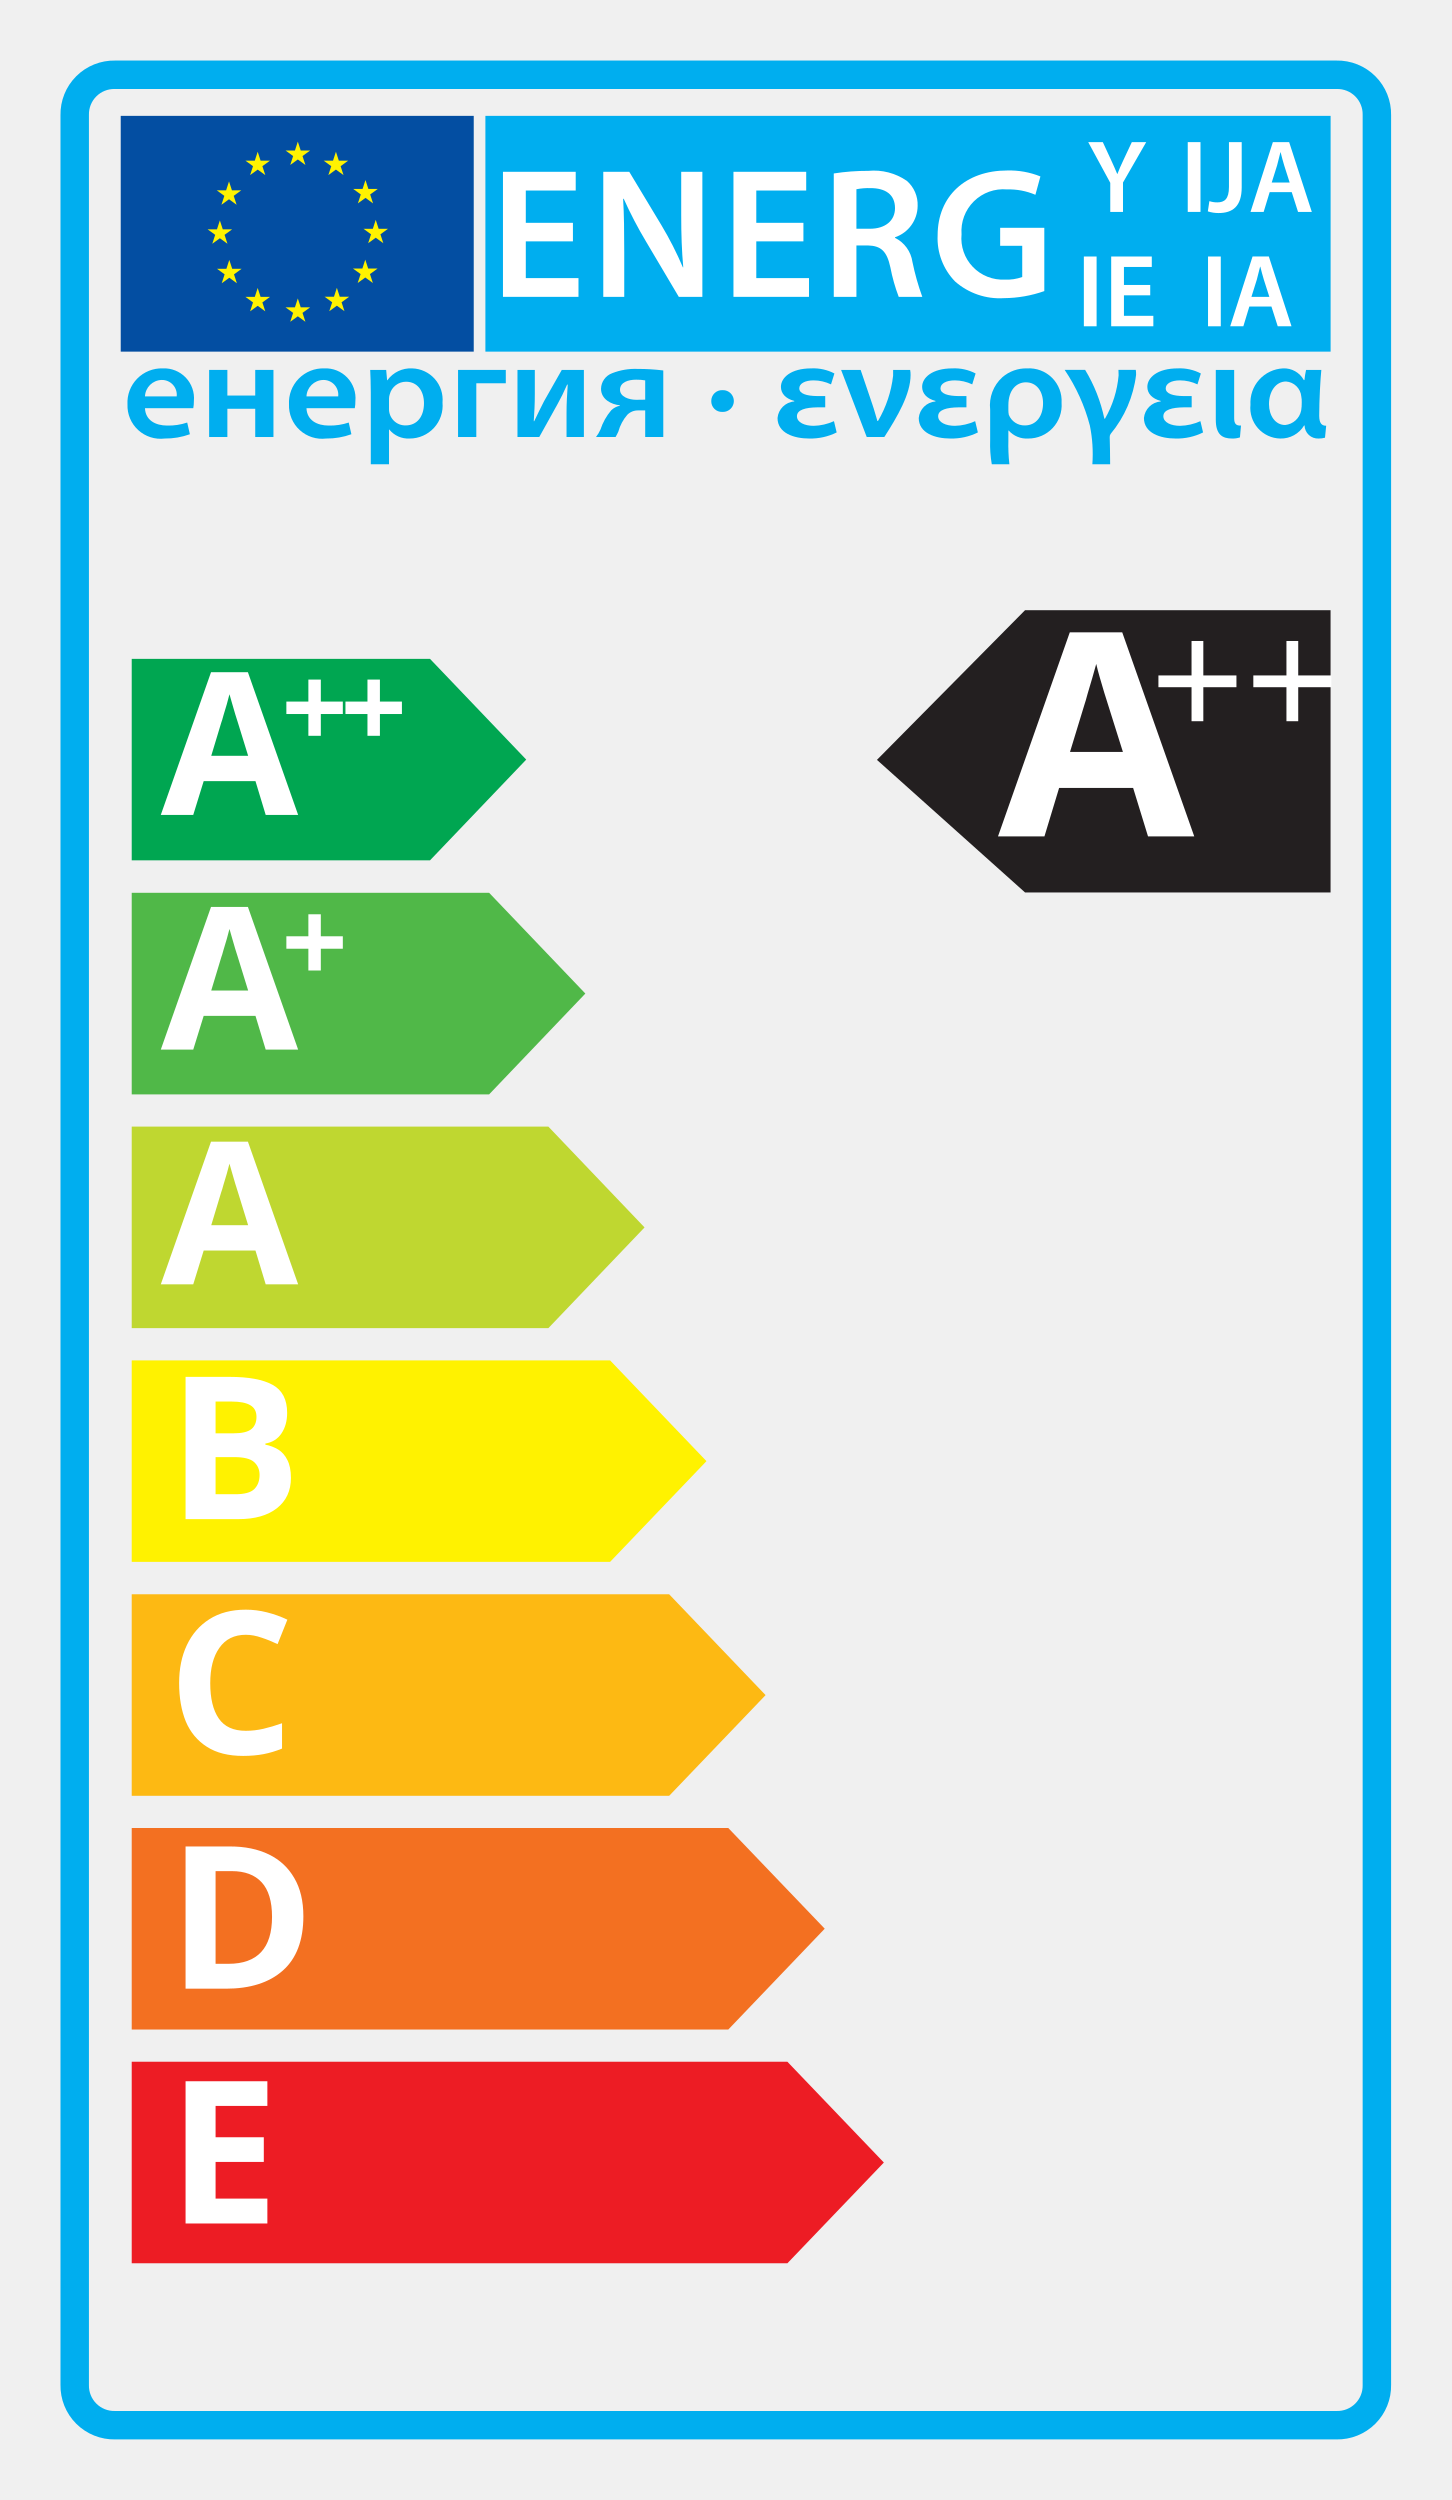
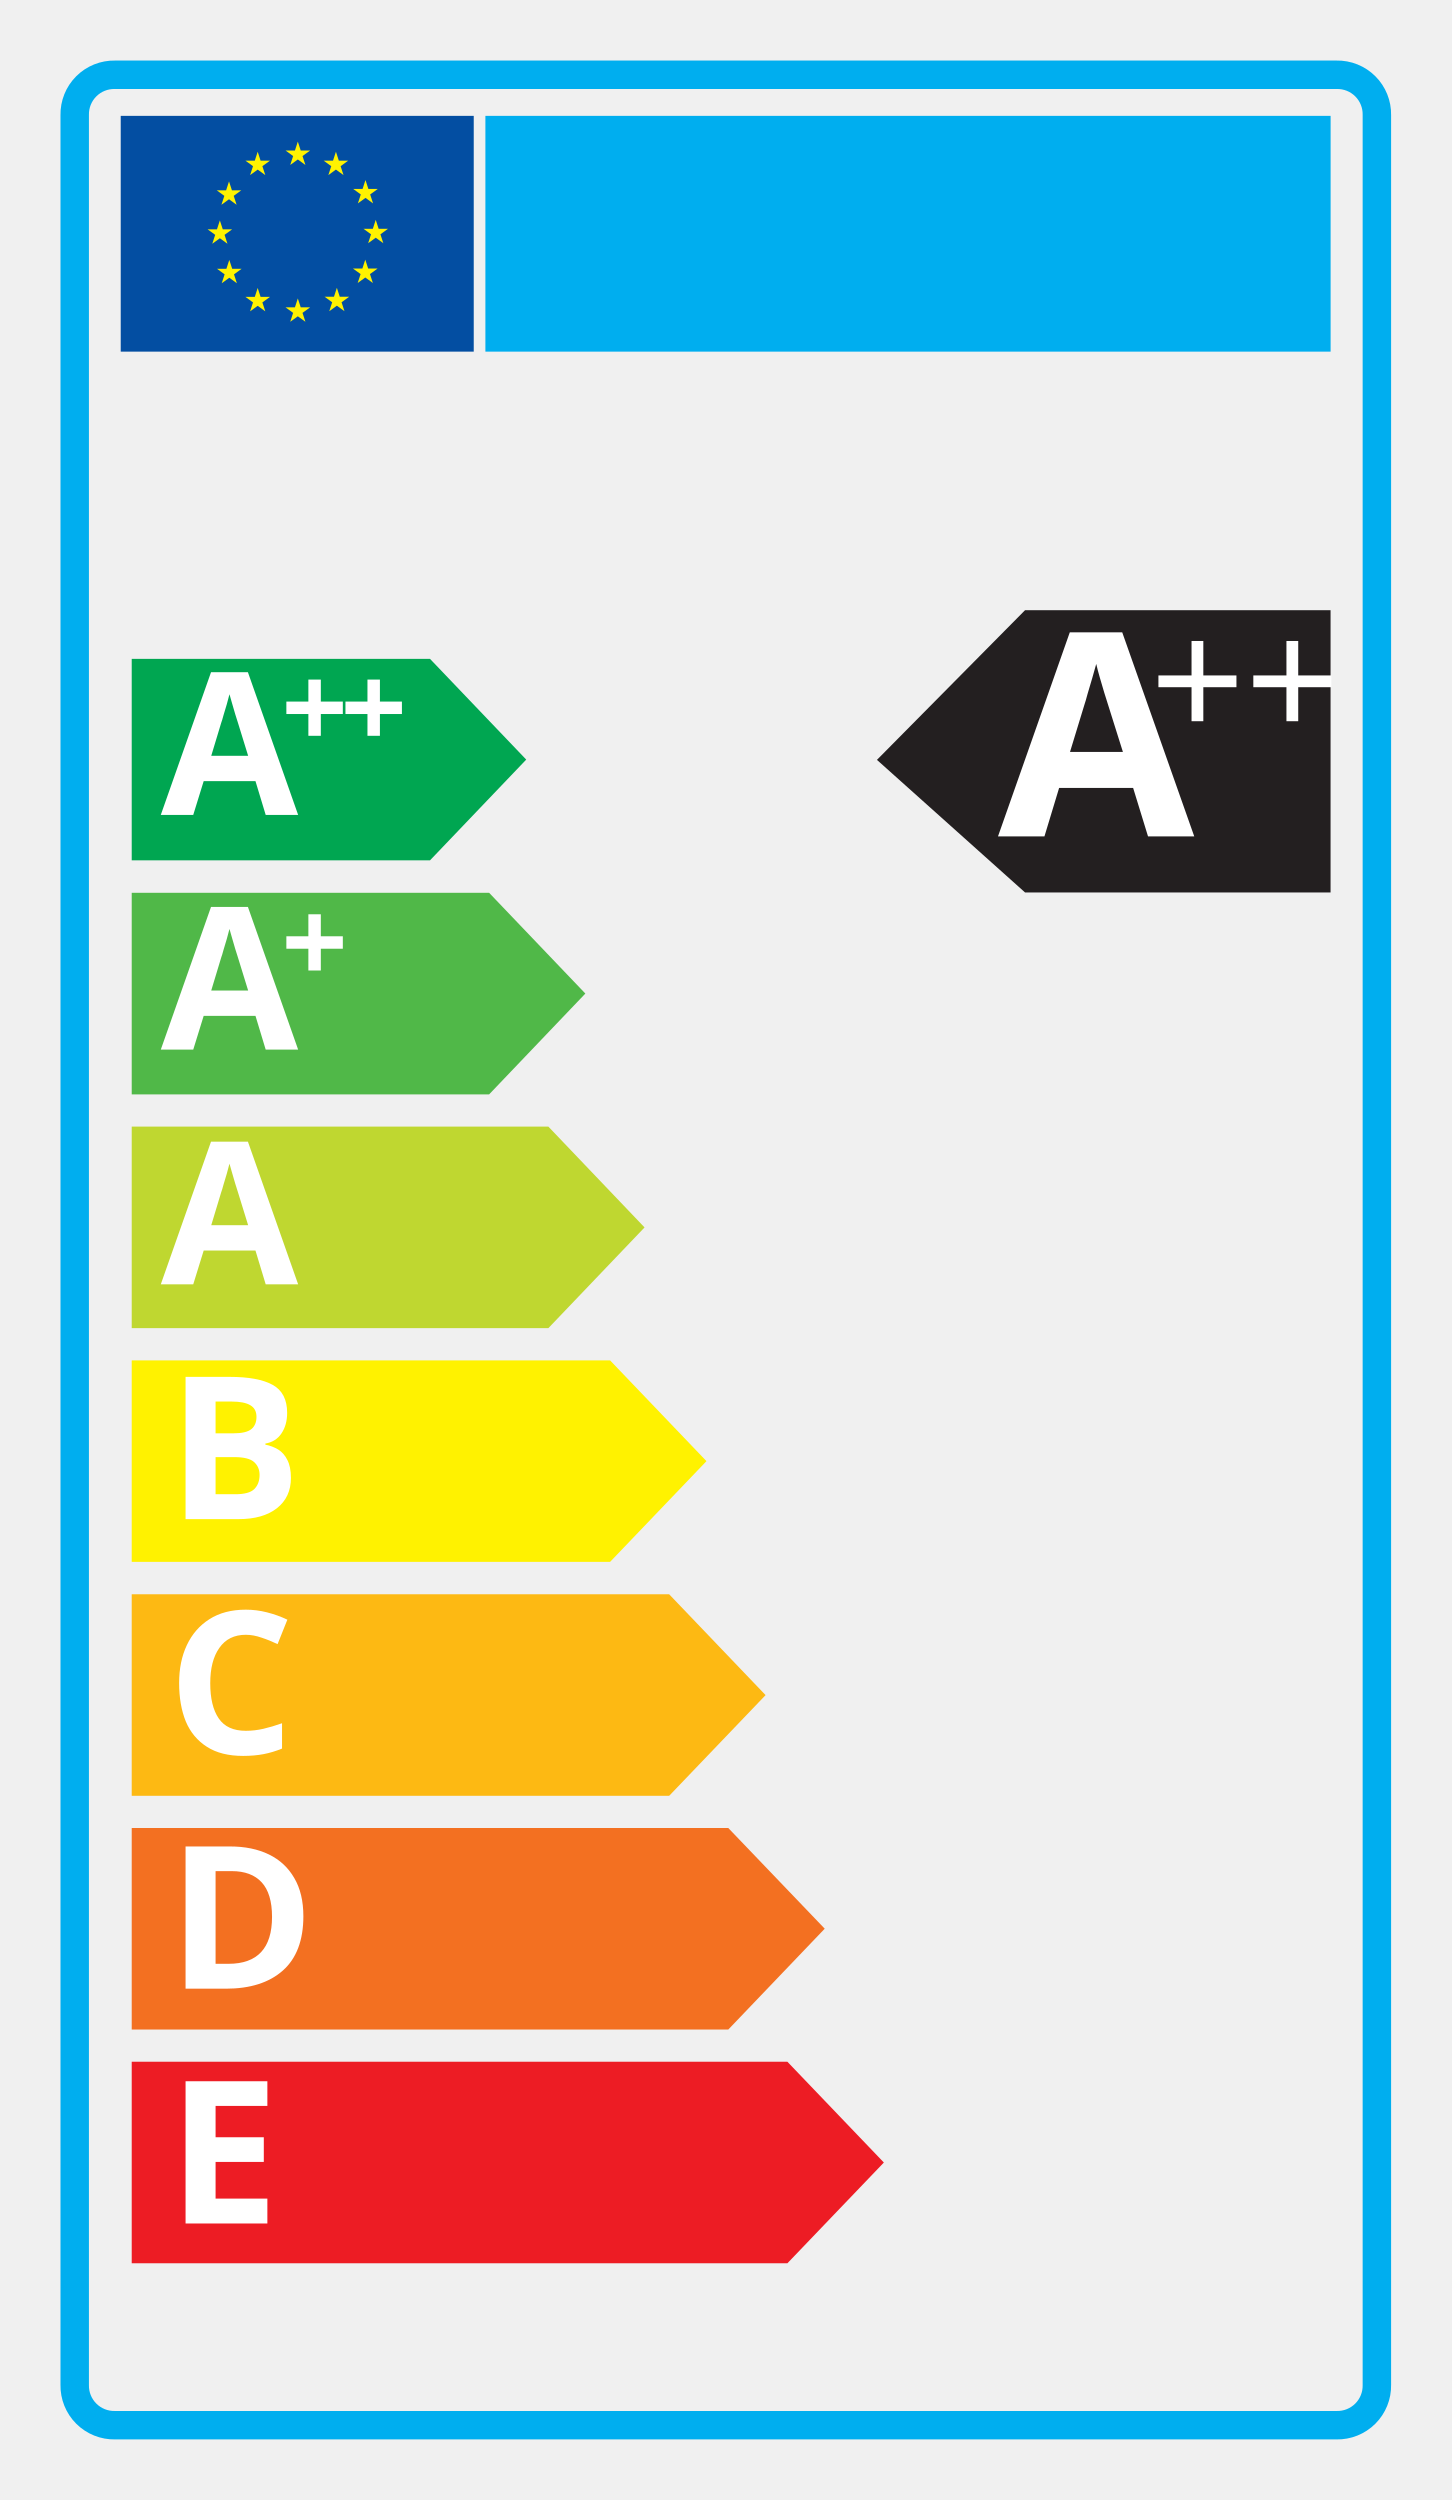
<svg xmlns="http://www.w3.org/2000/svg" id="Layer_1" data-name="Layer 1" width="36mm" height="62mm" viewBox="0 0 102.05 175.748" data-rating-increment="16.4409">
  <defs>
-     <style>            
+     <style>
      .cls-1, .cls-3 {
        fill: none;
      }

      .cls-2 {
        clip-path: url(#clip-path);
      }

      .cls-3 {
        stroke: #00aeef;
        stroke-width: 2px;
      }

      .cls-4 {
        fill: #bfd730;
      }

      .cls-5 {
        fill: #50b848;
      }

      .cls-6 {
        fill: #00a651;
      }

      .cls-7 {
        fill: #fff200;
      }

      .cls-8 {
        fill: #fdb913;
      }

      .cls-9 {
        fill: #f37021;
      }

      .cls-10 {
        fill: #ed1c24;
      }

      .cls-11 {
        font-size: 14px;
      }

      .cls-11, .cls-12, .cls-13, .cls-18, .cls-19, .cls-21, .cls-22 {
        fill: #fff;
      }

      .cls-11, .cls-12, .cls-13, .cls-14, .cls-21 {
        font-family: Calibri-Bold, Calibri;
        font-weight: 700;
      }

      .cls-12 {
        font-size: 8.162px;
      }

      .cls-13 {
        font-size: 19px;
      }

      .cls-14 {
        font-size: 11px;
      }

      .cls-14, .cls-20 {
        fill: #231f20;
      }

      .cls-15 {
        fill: #034ea2;
      }

      .cls-16 {
        fill: #00aeef;
      }

      .cls-17 {
        clip-path: url(#clip-path-2);
      }

      .cls-18 {
        font-size: 7.281px;
        font-weight: 600;
      }

      .cls-21 {
        font-size: 20px;
      }

      .cls-22 {
        font-size: 11.66px;
        font-family: Calibri;
      }
    </style>
    <clipPath id="clip-path">
      <rect class="cls-1" y="0.002" width="102.047" height="175.746" />
    </clipPath>
    <clipPath id="clip-path-2">
      <rect class="cls-1" x="8.481" y="8.099" width="85.064" height="24.538" />
    </clipPath>
  </defs>
  <g class="cls-2">
    <path class="cls-3" d="M8.087,5.254a2.777,2.777,0,0,0-2.835,2.835v159.568a2.777,2.777,0,0,0,2.835,2.835h85.874a2.777,2.777,0,0,0,2.835-2.835V8.089a2.777,2.777,0,0,0-2.835-2.835Z" />
  </g>
  <polygon class="cls-4" points="9.26 93.369 9.26 79.198 38.549 79.198 45.313 86.287 38.549 93.369 9.26 93.369" />
  <polygon class="cls-5" points="9.26 76.933 9.26 62.763 34.386 62.763 41.151 69.846 34.386 76.934 9.26 76.933" />
  <polygon class="cls-6" points="9.26 60.481 9.26 46.317 30.23 46.317 36.994 53.398 30.229 60.481 9.26 60.481" />
  <polygon class="cls-7" points="9.26 109.8 9.26 95.633 42.889 95.634 49.665 102.718 42.889 109.8 9.26 109.8" />
  <polygon class="cls-8" points="9.26 126.246 9.26 112.077 47.042 112.077 53.821 119.166 47.042 126.246 9.26 126.246" />
  <polygon class="cls-9" points="9.26 142.675 9.26 128.509 51.2 128.51 57.979 135.587 51.2 142.676 9.26 142.675" />
  <polygon class="cls-10" points="9.26 159.108 9.26 144.939 55.354 144.94 62.136 152.026 55.354 159.109 9.26 159.108" />
  <text class="cls-11" transform="translate(8.13965 59.17756)"> </text>
  <text class="cls-11" transform="translate(11.30371 57.28743)">A</text>
  <text class="cls-12" transform="translate(19.78809 52.63167)">+</text>
  <text class="cls-12" transform="translate(23.94238 52.63167)">+</text>
  <text class="cls-11" transform="translate(8.13965 75.67756)"> </text>
  <text class="cls-11" transform="translate(11.30371 73.78743)">A</text>
  <text class="cls-12" transform="translate(19.78809 69.13167)">+</text>
  <text class="cls-11" transform="translate(8.13965 92.17756)"> </text>
  <text class="cls-11" transform="translate(11.30371 90.28792)">A</text>
  <text class="cls-11" transform="translate(8.13965 106.7938)">
    <tspan xml:space="preserve"> B</tspan>
  </text>
  <text class="cls-11" transform="translate(8.13965 123.2996)">
    <tspan xml:space="preserve"> C</tspan>
  </text>
  <text class="cls-11" transform="translate(8.13965 139.8055)">
    <tspan xml:space="preserve"> D</tspan>
  </text>
  <text class="cls-11" transform="translate(8.13965 156.3114)">
    <tspan xml:space="preserve"> E</tspan>
  </text>
  <text class="cls-13" transform="translate(64.13379 58.28303)"> </text>
  <text class="cls-14" transform="translate(41.74463 169.41)"> </text>
  <rect class="cls-15" x="8.487" y="8.143" width="24.817" height="16.575" />
  <rect class="cls-16" x="34.124" y="8.143" width="59.419" height="16.575" />
  <polygon class="cls-7" points="26.023 13.669 26.556 13.281 25.897 13.281 25.693 12.654 25.489 13.281 24.83 13.281 25.364 13.669 25.16 14.296 25.693 13.909 26.227 14.296 26.023 13.669" />
  <polygon class="cls-7" points="23.946 11.68 24.479 11.292 23.82 11.292 23.616 10.665 23.412 11.292 22.753 11.292 23.287 11.68 23.083 12.307 23.616 11.92 24.15 12.307 23.946 11.68" />
  <polygon class="cls-7" points="21.267 10.968 21.801 10.58 21.141 10.58 20.937 9.953 20.733 10.58 20.074 10.58 20.607 10.968 20.404 11.595 20.937 11.208 21.471 11.595 21.267 10.968" />
  <polygon class="cls-7" points="18.446 11.68 18.979 11.292 18.32 11.292 18.116 10.665 17.912 11.292 17.253 11.292 17.787 11.68 17.583 12.307 18.116 11.92 18.65 12.307 18.446 11.68" />
  <polygon class="cls-7" points="16.43 13.766 16.963 13.378 16.304 13.378 16.1 12.751 15.896 13.378 15.237 13.378 15.771 13.766 15.567 14.393 16.1 14.006 16.634 14.393 16.43 13.766" />
  <polygon class="cls-7" points="15.787 16.507 16.32 16.119 15.661 16.119 15.457 15.492 15.253 16.119 14.594 16.119 15.128 16.507 14.924 17.134 15.457 16.747 15.991 17.134 15.787 16.507" />
  <polygon class="cls-7" points="16.45 19.284 16.984 18.896 16.324 18.896 16.12 18.269 15.916 18.896 15.257 18.896 15.791 19.284 15.587 19.911 16.12 19.524 16.654 19.911 16.45 19.284" />
  <polygon class="cls-7" points="18.446 21.258 18.979 20.87 18.32 20.87 18.116 20.243 17.912 20.87 17.253 20.87 17.787 21.258 17.583 21.885 18.116 21.498 18.65 21.885 18.446 21.258" />
  <polygon class="cls-7" points="21.267 21.993 21.8 21.605 21.141 21.605 20.937 20.978 20.733 21.605 20.074 21.605 20.607 21.993 20.404 22.62 20.937 22.233 21.471 22.62 21.267 21.993" />
  <polygon class="cls-7" points="24.012 21.248 24.546 20.86 23.886 20.86 23.682 20.233 23.478 20.86 22.819 20.86 23.352 21.248 23.149 21.875 23.682 21.488 24.216 21.875 24.012 21.248" />
  <polygon class="cls-7" points="26.009 19.266 26.542 18.878 25.883 18.878 25.679 18.251 25.475 18.878 24.816 18.878 25.35 19.266 25.146 19.893 25.679 19.506 26.213 19.893 26.009 19.266" />
  <polygon class="cls-7" points="26.744 16.469 27.277 16.081 26.618 16.081 26.414 15.454 26.211 16.081 25.551 16.081 26.085 16.469 25.881 17.096 26.414 16.709 26.948 17.096 26.744 16.469" />
-   <g class="cls-17">
-     <path class="cls-16" d="M10.192,28.694c.031.855.75,1.221,1.563,1.221a4.065,4.065,0,0,0,1.406-.212l.188.822a5.049,5.049,0,0,1-1.772.302,2.331,2.331,0,0,1-2.615-2.395,2.407,2.407,0,0,1,2.48-2.537,2.1,2.1,0,0,1,2.188,2.296,2.669,2.669,0,0,1-.042.503Zm2.23-.831a1.039,1.039,0,0,0-1.053-1.154,1.204,1.204,0,0,0-1.177,1.154Z" />
-     <polygon class="cls-16" points="15.984 26.003 15.984 27.805 17.943 27.805 17.943 26.003 19.224 26.003 19.224 30.72 17.943 30.72 17.943 28.735 15.984 28.735 15.984 30.72 14.703 30.72 14.703 26.003 15.984 26.003" />
-     <path class="cls-16" d="M21.546,28.694c.031.855.75,1.221,1.563,1.221a4.075,4.075,0,0,0,1.407-.212l.187.822a5.039,5.039,0,0,1-1.771.302,2.33,2.33,0,0,1-2.615-2.395,2.407,2.407,0,0,1,2.479-2.537,2.1,2.1,0,0,1,2.188,2.296,2.586,2.586,0,0,1-.042.503Zm2.23-.831a1.038,1.038,0,0,0-1.053-1.154,1.205,1.205,0,0,0-1.177,1.154Z" />
-     <path class="cls-16" d="M26.067,27.572c0-.622-.022-1.124-.042-1.569h1.124l.064.726h.02a2.019,2.019,0,0,1,1.74-.834,2.202,2.202,0,0,1,2.136,2.403,2.316,2.316,0,0,1-2.312,2.529,1.717,1.717,0,0,1-1.429-.631h-.02v2.441h-1.281Zm1.281,1.171a1.142,1.142,0,0,0,1.166,1.162c.813,0,1.292-.63,1.292-1.56,0-.831-.437-1.511-1.261-1.511a1.177,1.177,0,0,0-1.145.884.974.974,0,0,0-.052.299Z" />
-     <polygon class="cls-16" points="35.558 26.003 35.558 26.942 33.485 26.942 33.485 30.72 32.202 30.72 32.202 26.003 35.558 26.003" />
-     <path class="cls-16" d="M37.598,26.003v1.694c0,.747-.031,1.249-.074,1.91h.033c.271-.553.426-.901.686-1.395l1.251-2.209h1.553v4.717h-1.219v-1.686c0-.756.031-1.104.084-1.997h-.044c-.248.564-.415.902-.666,1.358-.395.697-.853,1.548-1.291,2.325h-1.532v-4.717Z" />
-     <path class="cls-16" d="M46.629,30.719H45.358V28.851H44.88a1.038,1.038,0,0,0-.781.307,3.034,3.034,0,0,0-.627,1.175,4.009,4.009,0,0,1-.196.386H41.899a2.34,2.34,0,0,0,.314-.523,4.01,4.01,0,0,1,.759-1.357,1.242,1.242,0,0,1,.605-.319v-.03c-.605-.058-1.324-.424-1.324-1.162a1.191,1.191,0,0,1,.782-1.093,4.39,4.39,0,0,1,1.793-.302,14.407,14.407,0,0,1,1.801.108Zm-1.271-3.981a3.622,3.622,0,0,0-.636-.049c-.562,0-1.135.186-1.135.709,0,.494.636.706,1.135.706.304,0,.471,0,.636-.009Z" />
-     <path class="cls-16" d="M50.785,28.955a.744.744,0,0,1-.782-.764.754.754,0,0,1,.794-.765.765.765,0,1,1,0,1.529Z" />
-     <path class="cls-16" d="M55.837,28.182c-.605-.157-.937-.523-.937-.988,0-.639.689-1.299,2.137-1.299a3.19,3.19,0,0,1,1.623.358l-.239.767a2.862,2.862,0,0,0-1.228-.282c-.615,0-1.003.232-1.003.561,0,.377.512.535,1.272.543h.552v.793h-.561c-.813.012-1.427.166-1.427.623,0,.444.552.676,1.176.676a3.65,3.65,0,0,0,1.427-.328l.189.793a4.125,4.125,0,0,1-1.927.428c-1.073,0-2.23-.378-2.23-1.445a1.285,1.285,0,0,1,1.176-1.162Z" />
-     <path class="cls-16" d="M60.504,26.003l.813,2.392c.145.415.238.793.365,1.2h.041a8.088,8.088,0,0,0,1.064-3.185v-.407h1.197a1.812,1.812,0,0,1,.031.357c0,1.337-.918,2.915-1.846,4.36H60.932l-1.802-4.717Z" />
-     <path class="cls-16" d="M65.764,28.182c-.605-.157-.937-.523-.937-.988,0-.639.689-1.299,2.134-1.299a3.198,3.198,0,0,1,1.625.358l-.238.767a2.863,2.863,0,0,0-1.229-.282c-.613,0-1.002.232-1.002.561,0,.377.513.535,1.272.543h.553v.793h-.562c-.813.012-1.427.166-1.427.623,0,.444.553.676,1.176.676a3.654,3.654,0,0,0,1.426-.328l.19.793a4.129,4.129,0,0,1-1.93.428c-1.073,0-2.226-.378-2.226-1.445a1.284,1.284,0,0,1,1.175-1.162Z" />
-     <path class="cls-16" d="M70.89,30.263v.668a12.296,12.296,0,0,0,.071,1.707H69.724a8.113,8.113,0,0,1-.115-1.686v-2.159a2.667,2.667,0,0,1,.862-2.279,2.544,2.544,0,0,1,1.731-.618,2.288,2.288,0,0,1,2.428,2.42,2.338,2.338,0,0,1-2.345,2.511,1.698,1.698,0,0,1-1.376-.564Zm0-1.412a1.393,1.393,0,0,0,.031.308,1.182,1.182,0,0,0,1.126.747c.813,0,1.281-.669,1.281-1.561,0-.831-.45-1.47-1.21-1.47-.645,0-1.228.523-1.228,1.607Z" />
-     <path class="cls-16" d="M76.794,32.637a9.983,9.983,0,0,0-.176-2.723,12.742,12.742,0,0,0-1.771-3.912h1.439a10.934,10.934,0,0,1,1.352,3.43h.044a7.376,7.376,0,0,0,.958-3.052c0-.186-.012-.281-.012-.378h1.219a1.798,1.798,0,0,1,.021.349,8.029,8.029,0,0,1-1.793,4.156.384.384,0,0,0-.061.233c.021.473.021,1.249.03,1.897Z" />
-     <path class="cls-16" d="M81.598,28.182c-.604-.157-.939-.523-.939-.988,0-.639.689-1.299,2.138-1.299a3.197,3.197,0,0,1,1.624.358l-.238.767a2.881,2.881,0,0,0-1.232-.282c-.614,0-.999.232-.999.561,0,.377.509.535,1.269.543h.555v.793h-.564c-.813.012-1.427.166-1.427.623,0,.444.552.676,1.178.676a3.672,3.672,0,0,0,1.427-.328l.187.793a4.119,4.119,0,0,1-1.927.428c-1.073,0-2.23-.378-2.23-1.445a1.288,1.288,0,0,1,1.178-1.162Z" />
-     <path class="cls-16" d="M86.763,29.391c0,.39.126.543.48.523l-.074.834a1.621,1.621,0,0,1-.551.079c-.687,0-1.146-.274-1.146-1.32v-3.504h1.291Z" />
-     <path class="cls-16" d="M92.891,26.003c-.065.639-.149,2.092-.149,3.213,0,.536.18.719.49.71l-.083.843a1.617,1.617,0,0,1-.447.058.942.942,0,0,1-.99-.921h-.03a1.894,1.894,0,0,1-1.679.921,2.149,2.149,0,0,1-2.094-2.374,2.413,2.413,0,0,1,2.293-2.558,1.576,1.576,0,0,1,1.458.822h.043a6.812,6.812,0,0,1,.114-.714Zm-3.679,2.412c0,.793.438,1.461,1.135,1.461a1.274,1.274,0,0,0,1.126-1.017,3.077,3.077,0,0,0,.041-.552,1.893,1.893,0,0,0-.032-.444,1.161,1.161,0,0,0-1.073-1.046c-.72,0-1.197.706-1.197,1.586Z" />
-     <g id="Y">
-       <path class="cls-18" d="M78.053,14.895V12.85l-1.55-2.86H77.529l.582,1.259c.168.364.291.641.43.975h.015c.116-.313.255-.619.422-.975l.59-1.259H80.579L78.948,12.828v2.067Z" />
-     </g>
-     <g id="IJA">
-       <path class="cls-18" d="M84.396,9.989v4.906H83.5V9.989Z" />
-       <path class="cls-18" d="M86.397,9.989H87.293v3.181c0,1.354-.655,1.805-1.623,1.805a2.425,2.425,0,0,1-.758-.117l.109-.72a1.737,1.737,0,0,0,.554.087c.509,0,.822-.233.822-1.084Z" />
-       <path class="cls-18" d="M89.259,13.505l-.422,1.39h-.924l1.571-4.906h1.144l1.594,4.906h-.968l-.444-1.39Zm1.405-.677-.386-1.208c-.095-.298-.175-.633-.248-.917h-.015c-.072.284-.152.626-.232.917L89.404,12.828Z" />
-     </g>
-     <g id="IA">
-       <path class="cls-18" d="M77.092,18.03v4.906h-.896V18.03Z" />
-       <path class="cls-18" d="M80.862,20.759H79.014V22.2h2.067v.735H78.118V18.03h2.854v.735h-1.958v1.266H80.862Z" />
-     </g>
-     <g id="IE">
-       <path class="cls-18" d="M85.822,18.03v4.906h-.896V18.03Z" />
-       <path class="cls-18" d="M87.831,21.545l-.422,1.39h-.924l1.571-4.906H89.2L90.794,22.935h-.968l-.444-1.39Zm1.405-.677-.386-1.208c-.095-.298-.175-.633-.248-.917h-.015c-.072.284-.152.626-.232.917l-.379,1.208Z" />
-     </g>
-   </g>
-   <polygon class="cls-19" points="40.277 16.966 36.964 16.966 36.964 19.549 40.668 19.549 40.668 20.866 35.359 20.866 35.359 12.075 40.473 12.075 40.473 13.392 36.964 13.392 36.964 15.662 40.277 15.662 40.277 16.966" />
-   <g class="cls-17">
-     <path class="cls-19" d="M42.411,20.866v-8.792h1.826l2.27,3.77a24.117,24.117,0,0,1,1.5,2.948h.026c-.104-1.174-.143-2.309-.143-3.652v-3.066h1.487v8.792h-1.657l-2.296-3.874a28.957,28.957,0,0,1-1.578-3.026l-.039.013c.065,1.135.078,2.295.078,3.743v3.144Z" />
-     <polygon class="cls-19" points="56.481 16.966 53.168 16.966 53.168 19.549 56.873 19.549 56.873 20.866 51.563 20.866 51.563 12.075 56.677 12.075 56.677 13.392 53.168 13.392 53.168 15.662 56.481 15.662 56.481 16.966" />
-     <path class="cls-19" d="M58.615,12.192a15.286,15.286,0,0,1,2.427-.183,4.071,4.071,0,0,1,2.713.705,2.225,2.225,0,0,1,.756,1.761,2.345,2.345,0,0,1-1.591,2.204v.039a2.239,2.239,0,0,1,1.226,1.696,17.457,17.457,0,0,0,.692,2.452h-1.657a12.374,12.374,0,0,1-.587-2.074c-.248-1.148-.665-1.513-1.579-1.539h-.808v3.613h-1.592Zm1.592,3.887h.952c1.083,0,1.761-.574,1.761-1.448,0-.965-.678-1.409-1.722-1.409a4.597,4.597,0,0,0-.991.079Z" />
-     <path class="cls-19" d="M73.416,20.462a8.702,8.702,0,0,1-2.831.496,4.74,4.74,0,0,1-3.443-1.174,4.352,4.352,0,0,1-1.226-3.235c0-2.779,1.982-4.566,4.891-4.566a5.823,5.823,0,0,1,2.335.418l-.352,1.291a4.734,4.734,0,0,0-1.996-.378,2.943,2.943,0,0,0-3.196,3.156,2.906,2.906,0,0,0,3.053,3.183,3.087,3.087,0,0,0,1.213-.182v-2.192H70.312v-1.265h3.104Z" />
-   </g>
  <g id="rating">
    <polyline id="ratingArrow" class="cls-20" points="61.65 53.417 72.06 42.897 93.54 42.897 93.54 62.737 72.06 62.737 61.65 53.417" />
    <text id="ratingLetter" class="cls-21" transform="translate(70.16016 58.79671)">A</text>
    <text id="ratingPlusses" class="cls-22" transform="translate(80.86035 51.9969)">++</text>
  </g>
</svg>
